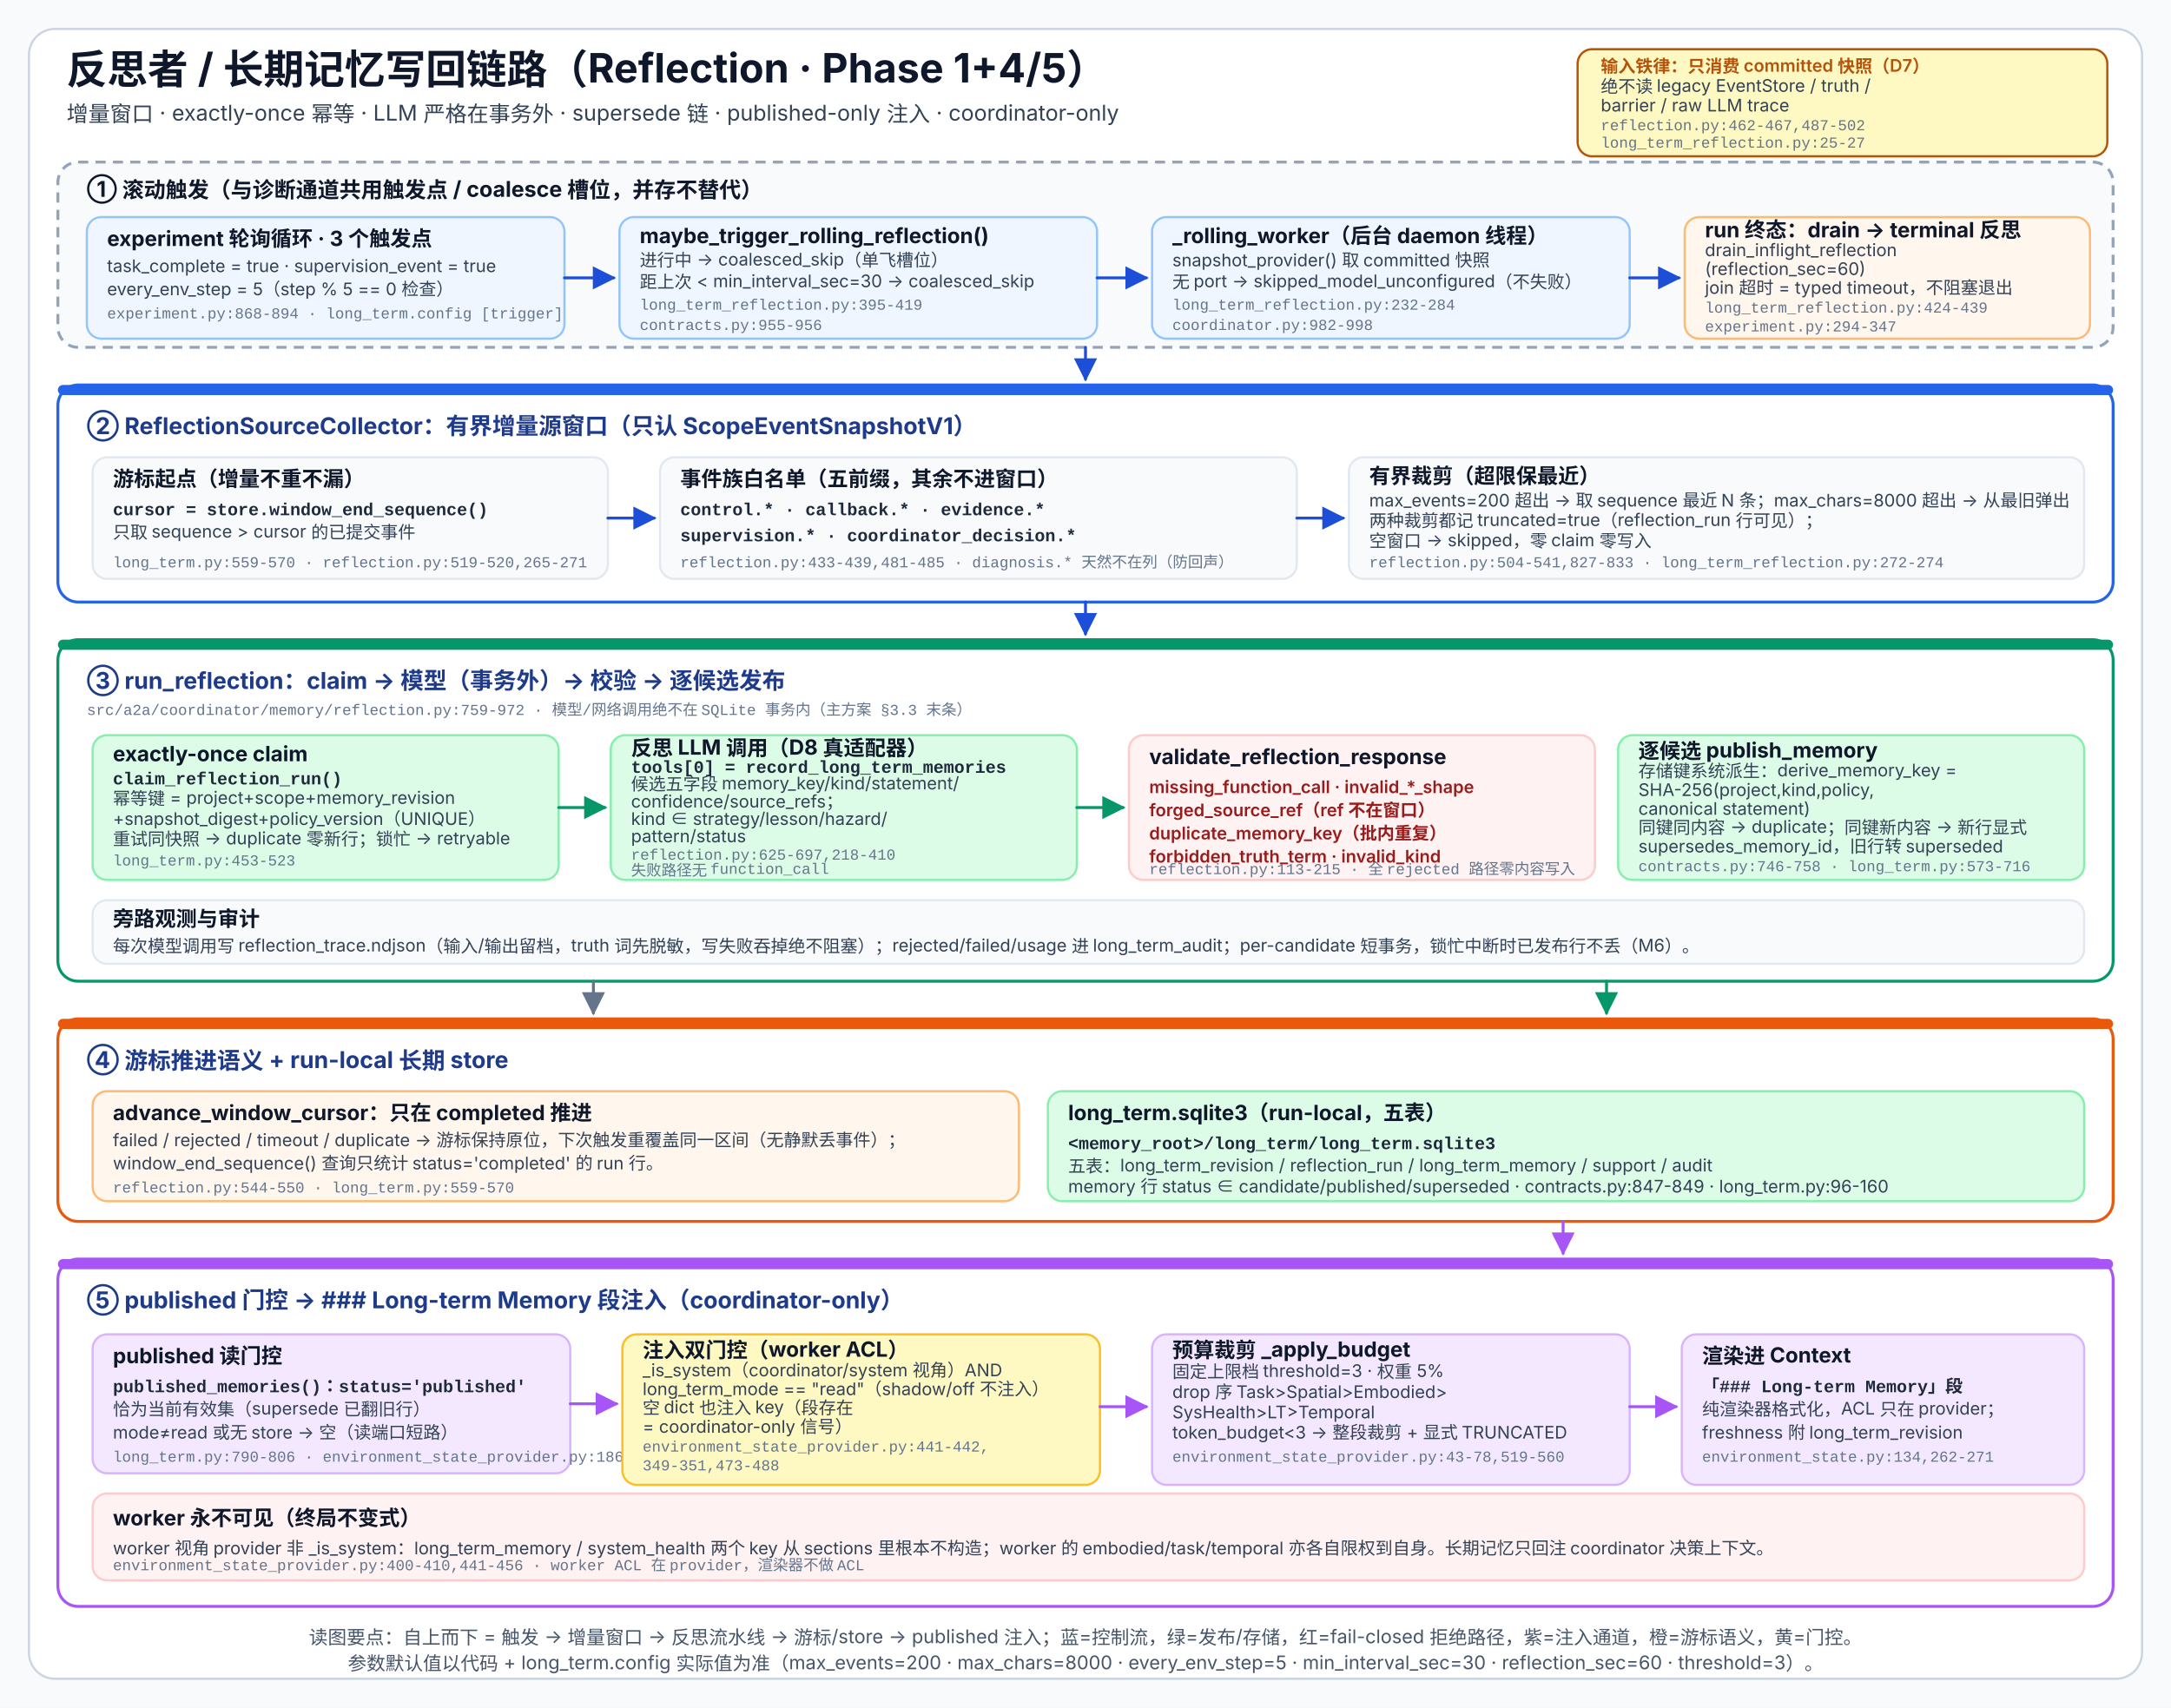
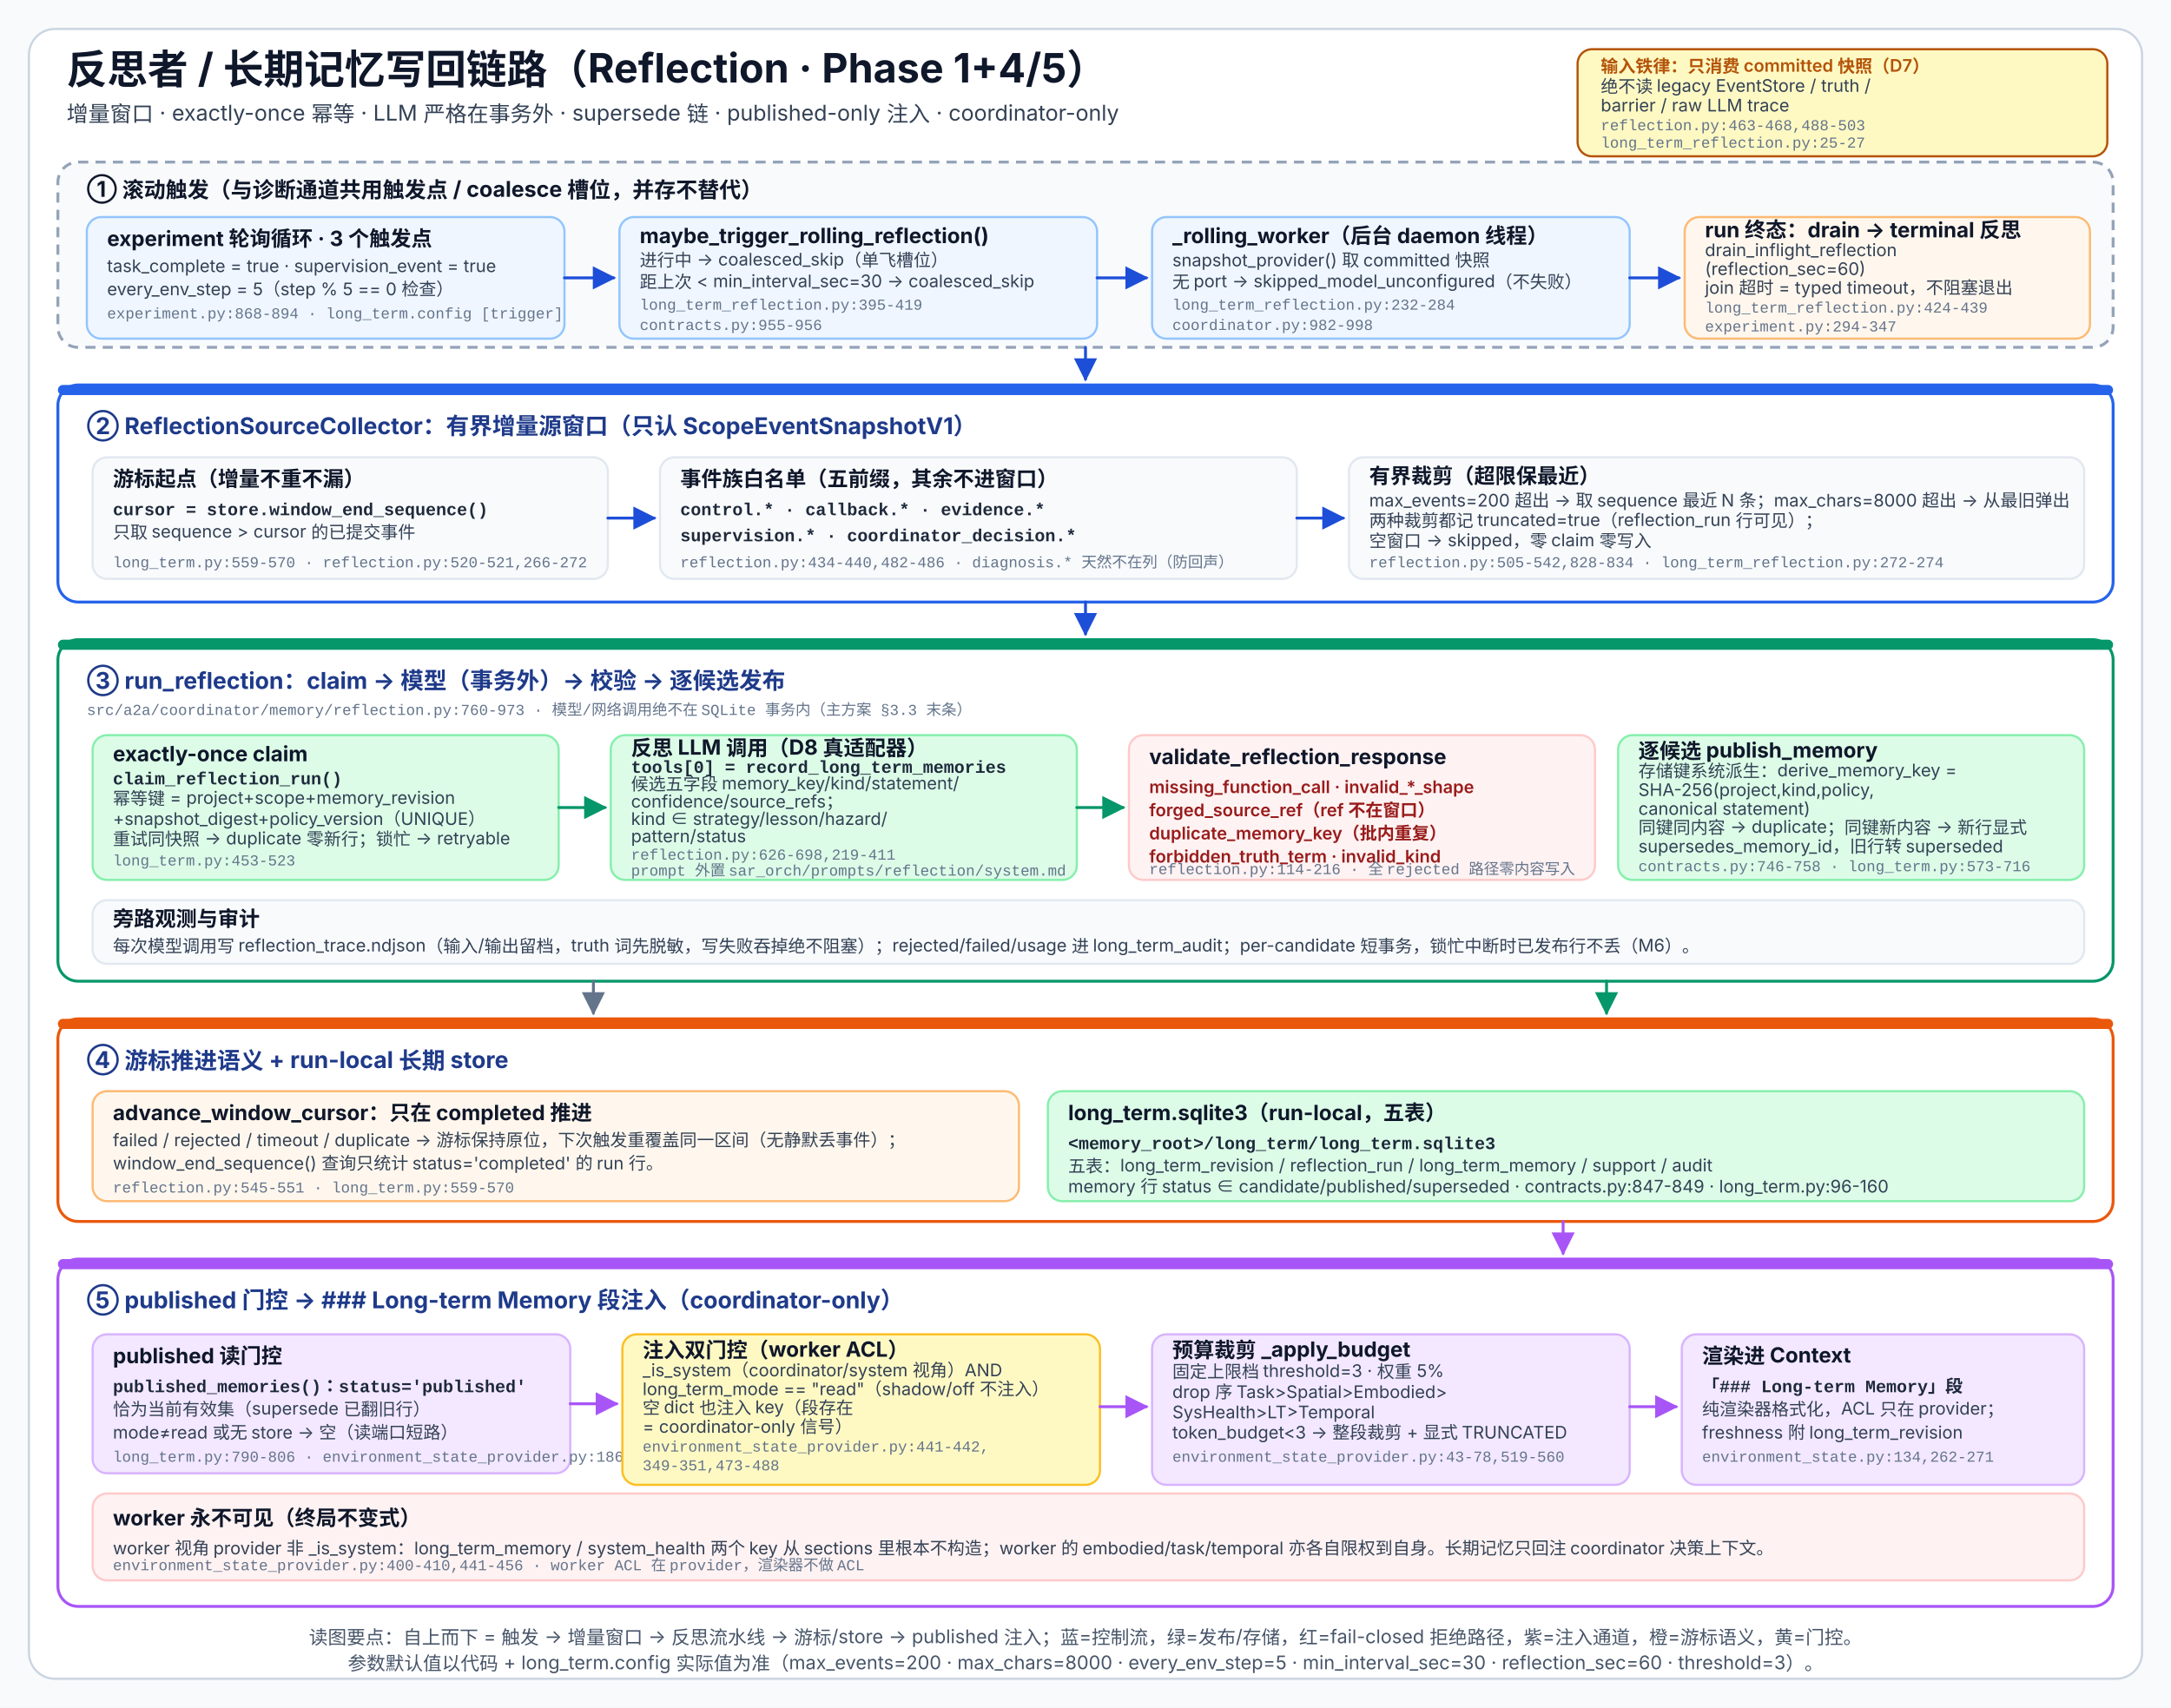
<svg xmlns="http://www.w3.org/2000/svg" viewBox="0 0 1500 1180" role="img" aria-labelledby="lr-title lr-desc">
  <defs>
    <marker id="lr-arrow-blue" viewBox="0 0 10 10" refX="9" refY="5" markerWidth="8" markerHeight="8" orient="auto">
      <path d="M0 0 L10 5 L0 10Z" fill="#1d4ed8" />
    </marker>
    <marker id="lr-arrow-green" viewBox="0 0 10 10" refX="9" refY="5" markerWidth="8" markerHeight="8" orient="auto">
      <path d="M0 0 L10 5 L0 10Z" fill="#059669" />
    </marker>
    <marker id="lr-arrow-purple" viewBox="0 0 10 10" refX="9" refY="5" markerWidth="8" markerHeight="8" orient="auto">
      <path d="M0 0 L10 5 L0 10Z" fill="#a855f7" />
    </marker>
    <marker id="lr-arrow-red" viewBox="0 0 10 10" refX="9" refY="5" markerWidth="8" markerHeight="8" orient="auto">
      <path d="M0 0 L10 5 L0 10Z" fill="#dc2626" />
    </marker>
    <marker id="lr-arrow-slate" viewBox="0 0 10 10" refX="9" refY="5" markerWidth="8" markerHeight="8" orient="auto">
      <path d="M0 0 L10 5 L0 10Z" fill="#64748b" />
    </marker>
    <marker id="lr-arrow-muted" viewBox="0 0 10 10" refX="9" refY="5" markerWidth="8" markerHeight="8" orient="auto">
      <path d="M0 0 L10 5 L0 10Z" fill="#94a3b8" />
    </marker>
    <style>
      .lr-title { fill:#0f172a; font:700 28px 'Inter','PingFang SC','Microsoft YaHei','Noto Sans CJK SC',Arial,sans-serif; }
      .lr-subtitle { fill:#334155; font:400 15px 'Inter','PingFang SC','Microsoft YaHei','Noto Sans CJK SC',Arial,sans-serif; }
      .lr-section { fill:#1e3a8a; font:700 16px 'Inter','PingFang SC','Microsoft YaHei','Noto Sans CJK SC',Arial,sans-serif; }
      .lr-card-title { fill:#0f172a; font:700 14.5px 'Inter','PingFang SC','Microsoft YaHei','Noto Sans CJK SC',Arial,sans-serif; }
      .lr-step-body { fill:#334155; font:400 12px 'Inter','PingFang SC','Microsoft YaHei','Noto Sans CJK SC',Arial,sans-serif; }
      .lr-mono { fill:#1e293b; font:600 12px 'SFMono-Regular',Consolas,'Liberation Mono',monospace; }
      .lr-note { fill:#b45309; font:600 12px 'Inter','PingFang SC','Microsoft YaHei','Noto Sans CJK SC',Arial,sans-serif; }
      .lr-reject { fill:#991b1b; font:600 12px 'Inter','PingFang SC','Microsoft YaHei','Noto Sans CJK SC',Arial,sans-serif; }
      .lr-src { fill:#64748b; font:400 10.5px 'SFMono-Regular',Consolas,'Liberation Mono',monospace; }
      .lr-band-title { fill:#0f172a; font:700 15px 'Inter','PingFang SC','Microsoft YaHei','Noto Sans CJK SC',Arial,sans-serif; }
      .lr-caption { fill:#475569; font:400 13px 'Inter','PingFang SC','Microsoft YaHei','Noto Sans CJK SC',Arial,sans-serif; }
      .lr-arr-blue { fill:none; stroke:#1d4ed8; stroke-width:2; stroke-linecap:round; marker-end:url(#lr-arrow-blue); }
      .lr-arr-green { fill:none; stroke:#059669; stroke-width:2; stroke-linecap:round; marker-end:url(#lr-arrow-green); }
      .lr-arr-purple { fill:none; stroke:#a855f7; stroke-width:2; stroke-linecap:round; marker-end:url(#lr-arrow-purple); }
      .lr-arr-red { fill:none; stroke:#dc2626; stroke-width:2; stroke-linecap:round; marker-end:url(#lr-arrow-red); }
      .lr-arr-slate { fill:none; stroke:#64748b; stroke-width:2; stroke-linecap:round; marker-end:url(#lr-arrow-slate); }
      .lr-loop { fill:none; stroke:#94a3b8; stroke-width:2; stroke-dasharray:5 4; stroke-linecap:round; marker-end:url(#lr-arrow-muted); }
    </style>
  </defs>
  <rect x="0" y="0" width="1500" height="1180" fill="#f8fafc" />
  <rect x="20" y="20" width="1460" height="1140" rx="18" fill="#ffffff" stroke="#cbd5e1" stroke-width="1.5" />
  <g id="header">
    <text x="46" y="58" class="lr-title">反思者 / 长期记忆写回链路（Reflection · Phase 1+4/5）</text>
    <text x="46" y="84" class="lr-subtitle">增量窗口 · exactly-once 幂等 · LLM 严格在事务外 · supersede 链 · published-only 注入 · coordinator-only</text>
    <rect x="1090" y="34" width="366" height="74" rx="10" fill="#fef9c3" stroke="#b45309" stroke-width="1.5" />
    <text x="1106" y="50" class="lr-note">输入铁律：只消费 committed 快照（D7）</text>
    <text x="1106" y="64" class="lr-step-body">绝不读 legacy EventStore / truth /</text>
    <text x="1106" y="77" class="lr-step-body">barrier / raw LLM trace</text>
-     <text x="1106" y="90" class="lr-src">reflection.py:462-467,487-502</text>
+     <text x="1106" y="90" class="lr-src">reflection.py:463-468,488-503</text>
    <text x="1106" y="102" class="lr-src">long_term_reflection.py:25-27</text>
  </g>
  <g id="trigger-band">
    <rect x="40" y="112" width="1420" height="128" rx="14" fill="#f8fafc" stroke="#94a3b8" stroke-width="2" stroke-dasharray="7 5" />
    <text x="60" y="136" class="lr-band-title">① 滚动触发（与诊断通道共用触发点 / coalesce 槽位，并存不替代）</text>
    <rect x="60" y="150" width="330" height="84" rx="10" fill="#eff6ff" stroke="#93c5fd" stroke-width="1.5" />
    <text x="74" y="170" class="lr-card-title">experiment 轮询循环 · 3 个触发点</text>
    <text x="74" y="188" class="lr-step-body">task_complete = true · supervision_event = true</text>
    <text x="74" y="204" class="lr-step-body">every_env_step = 5（step % 5 == 0 检查）</text>
    <text x="74" y="220" class="lr-src">experiment.py:868-894 · long_term.config [trigger]</text>
    <line x1="390" y1="192" x2="424" y2="192" class="lr-arr-blue" />
    <rect x="428" y="150" width="330" height="84" rx="10" fill="#eff6ff" stroke="#93c5fd" stroke-width="1.5" />
    <text x="442" y="168" class="lr-card-title">maybe_trigger_rolling_reflection()</text>
    <text x="442" y="184" class="lr-step-body">进行中 → coalesced_skip（单飞槽位）</text>
    <text x="442" y="199" class="lr-step-body">距上次 &lt; min_interval_sec=30 → coalesced_skip</text>
    <text x="442" y="214" class="lr-src">long_term_reflection.py:395-419</text>
    <text x="442" y="228" class="lr-src">contracts.py:955-956</text>
    <line x1="758" y1="192" x2="792" y2="192" class="lr-arr-blue" />
    <rect x="796" y="150" width="330" height="84" rx="10" fill="#eff6ff" stroke="#93c5fd" stroke-width="1.5" />
    <text x="810" y="168" class="lr-card-title">_rolling_worker（后台 daemon 线程）</text>
    <text x="810" y="184" class="lr-step-body">snapshot_provider() 取 committed 快照</text>
    <text x="810" y="199" class="lr-step-body">无 port → skipped_model_unconfigured（不失败）</text>
    <text x="810" y="214" class="lr-src">long_term_reflection.py:232-284</text>
    <text x="810" y="228" class="lr-src">coordinator.py:982-998</text>
    <line x1="1126" y1="192" x2="1160" y2="192" class="lr-arr-blue" />
    <rect x="1164" y="150" width="280" height="84" rx="10" fill="#fff7ed" stroke="#fdba74" stroke-width="1.5" />
    <text x="1178" y="164" class="lr-card-title">run 终态：drain → terminal 反思</text>
    <text x="1178" y="177" class="lr-step-body">drain_inflight_reflection</text>
    <text x="1178" y="190" class="lr-step-body">(reflection_sec=60)</text>
    <text x="1178" y="203" class="lr-step-body">join 超时 = typed timeout，不阻塞退出</text>
    <text x="1178" y="216" class="lr-src">long_term_reflection.py:424-439</text>
    <text x="1178" y="229" class="lr-src">experiment.py:294-347</text>
  </g>
  <line x1="750" y1="240" x2="750" y2="262" class="lr-arr-blue" />
  <g id="window-band">
    <rect x="40" y="266" width="1420" height="150" rx="14" fill="#ffffff" stroke="#2563eb" stroke-width="2" />
    <rect x="40" y="266" width="1420" height="7" rx="3.5" fill="#2563eb" />
    <text x="60" y="300" class="lr-section">② ReflectionSourceCollector：有界增量源窗口（只认 ScopeEventSnapshotV1）</text>
    <rect x="64" y="316" width="356" height="84" rx="10" fill="#f8fafc" stroke="#e2e8f0" stroke-width="1.5" />
    <text x="78" y="336" class="lr-card-title">游标起点（增量不重不漏）</text>
    <text x="78" y="356" class="lr-mono">cursor = store.window_end_sequence()</text>
    <text x="78" y="372" class="lr-step-body">只取 sequence &gt; cursor 的已提交事件</text>
-     <text x="78" y="392" class="lr-src">long_term.py:559-570 · reflection.py:519-520,265-271</text>
+     <text x="78" y="392" class="lr-src">long_term.py:559-570 · reflection.py:520-521,266-272</text>
    <line x1="420" y1="358" x2="452" y2="358" class="lr-arr-blue" />
    <rect x="456" y="316" width="440" height="84" rx="10" fill="#f8fafc" stroke="#e2e8f0" stroke-width="1.5" />
    <text x="470" y="336" class="lr-card-title">事件族白名单（五前缀，其余不进窗口）</text>
    <text x="470" y="356" class="lr-mono">control.* · callback.* · evidence.*</text>
    <text x="470" y="374" class="lr-mono">supervision.* · coordinator_decision.*</text>
-     <text x="470" y="392" class="lr-src">reflection.py:433-439,481-485 · diagnosis.* 天然不在列（防回声）</text>
+     <text x="470" y="392" class="lr-src">reflection.py:434-440,482-486 · diagnosis.* 天然不在列（防回声）</text>
    <line x1="896" y1="358" x2="928" y2="358" class="lr-arr-blue" />
    <rect x="932" y="316" width="508" height="84" rx="10" fill="#f8fafc" stroke="#e2e8f0" stroke-width="1.5" />
    <text x="946" y="334" class="lr-card-title">有界裁剪（超限保最近）</text>
    <text x="946" y="350" class="lr-step-body">max_events=200 超出 → 取 sequence 最近 N 条；max_chars=8000 超出 → 从最旧弹出</text>
    <text x="946" y="364" class="lr-step-body">两种裁剪都记 truncated=true（reflection_run 行可见）；</text>
    <text x="946" y="378" class="lr-step-body">空窗口 → skipped，零 claim 零写入</text>
-     <text x="946" y="392" class="lr-src">reflection.py:504-541,827-833 · long_term_reflection.py:272-274</text>
+     <text x="946" y="392" class="lr-src">reflection.py:505-542,828-834 · long_term_reflection.py:272-274</text>
  </g>
  <line x1="750" y1="416" x2="750" y2="438" class="lr-arr-blue" />
  <g id="pipeline-band">
    <rect x="40" y="442" width="1420" height="236" rx="14" fill="#ffffff" stroke="#059669" stroke-width="2" />
    <rect x="40" y="442" width="1420" height="7" rx="3.5" fill="#059669" />
    <text x="60" y="476" class="lr-section" fill="#166534">③ run_reflection：claim → 模型（事务外）→ 校验 → 逐候选发布</text>
-     <text x="60" y="494" class="lr-src">src/a2a/coordinator/memory/reflection.py:759-972 · 模型/网络调用绝不在 SQLite 事务内（主方案 §3.3 末条）</text>
+     <text x="60" y="494" class="lr-src">src/a2a/coordinator/memory/reflection.py:760-973 · 模型/网络调用绝不在 SQLite 事务内（主方案 §3.3 末条）</text>
    <rect x="64" y="508" width="322" height="100" rx="10" fill="#dcfce7" stroke="#86efac" stroke-width="1.5" />
    <text x="78" y="526" class="lr-card-title">exactly-once claim</text>
    <text x="78" y="542" class="lr-mono">claim_reflection_run()</text>
    <text x="78" y="556" class="lr-step-body">幂等键 = project+scope+memory_revision</text>
    <text x="78" y="570" class="lr-step-body">+snapshot_digest+policy_version（UNIQUE）</text>
    <text x="78" y="584" class="lr-step-body">重试同快照 → duplicate 零新行；锁忙 → retryable</text>
    <text x="78" y="598" class="lr-src">long_term.py:453-523</text>
    <line x1="386" y1="558" x2="418" y2="558" class="lr-arr-green" />
    <rect x="422" y="508" width="322" height="100" rx="10" fill="#dcfce7" stroke="#86efac" stroke-width="1.5" />
    <text x="436" y="522" class="lr-card-title">反思 LLM 调用（D8 真适配器）</text>
    <text x="436" y="534" class="lr-mono">tools[0] = record_long_term_memories</text>
    <text x="436" y="546" class="lr-step-body">候选五字段 memory_key/kind/statement/</text>
    <text x="436" y="558" class="lr-step-body">confidence/source_refs；</text>
    <text x="436" y="570" class="lr-step-body">kind ∈ strategy/lesson/hazard/</text>
    <text x="436" y="582" class="lr-step-body">pattern/status</text>
-     <text x="436" y="594" class="lr-src">reflection.py:625-697,218-410</text>
-     <text x="436" y="605" class="lr-src">失败路径无 function_call</text>
+     <text x="436" y="594" class="lr-src">reflection.py:626-698,219-411</text>
+     <text x="436" y="605" class="lr-src">prompt 外置 sar_orch/prompts/reflection/system.md</text>
    <line x1="744" y1="558" x2="776" y2="558" class="lr-arr-green" />
    <rect x="780" y="508" width="322" height="100" rx="10" fill="#fef2f2" stroke="#fecaca" stroke-width="1.5" />
    <text x="794" y="528" class="lr-card-title">validate_reflection_response</text>
    <text x="794" y="548" class="lr-reject">missing_function_call · invalid_*_shape</text>
    <text x="794" y="564" class="lr-reject">forged_source_ref（ref 不在窗口）</text>
    <text x="794" y="580" class="lr-reject">duplicate_memory_key（批内重复）</text>
    <text x="794" y="596" class="lr-reject">forbidden_truth_term · invalid_kind</text>
-     <text x="794" y="604" class="lr-src">reflection.py:113-215 · 全 rejected 路径零内容写入</text>
+     <text x="794" y="604" class="lr-src">reflection.py:114-216 · 全 rejected 路径零内容写入</text>
    <rect x="1118" y="508" width="322" height="100" rx="10" fill="#dcfce7" stroke="#86efac" stroke-width="1.5" />
    <text x="1132" y="524" class="lr-card-title">逐候选 publish_memory</text>
    <text x="1132" y="537" class="lr-step-body">存储键系统派生：derive_memory_key =</text>
    <text x="1132" y="550" class="lr-step-body">SHA-256(project,kind,policy,</text>
    <text x="1132" y="563" class="lr-step-body">canonical statement)</text>
    <text x="1132" y="576" class="lr-step-body">同键同内容 → duplicate；同键新内容 → 新行显式</text>
    <text x="1132" y="589" class="lr-step-body">supersedes_memory_id，旧行转 superseded</text>
    <text x="1132" y="602" class="lr-src">contracts.py:746-758 · long_term.py:573-716</text>
    <rect x="64" y="622" width="1376" height="44" rx="10" fill="#f8fafc" stroke="#e2e8f0" stroke-width="1.5" />
    <text x="78" y="640" class="lr-card-title">旁路观测与审计</text>
    <text x="78" y="658" class="lr-step-body">每次模型调用写 reflection_trace.ndjson（输入/输出留档，truth 词先脱敏，写失败吞掉绝不阻塞）；rejected/failed/usage 进 long_term_audit；per-candidate 短事务，锁忙中断时已发布行不丢（M6）。</text>
  </g>
  <line x1="410" y1="678" x2="410" y2="700" class="lr-arr-slate" />
  <line x1="1110" y1="678" x2="1110" y2="700" class="lr-arr-green" />
  <g id="store-band">
    <rect x="40" y="704" width="1420" height="140" rx="14" fill="#ffffff" stroke="#ea580c" stroke-width="2" />
    <rect x="40" y="704" width="1420" height="7" rx="3.5" fill="#ea580c" />
    <text x="60" y="738" class="lr-section" fill="#9a3412">④ 游标推进语义 + run-local 长期 store</text>
    <rect x="64" y="754" width="640" height="76" rx="10" fill="#fff7ed" stroke="#fdba74" stroke-width="1.5" />
    <text x="78" y="774" class="lr-card-title">advance_window_cursor：只在 completed 推进</text>
    <text x="78" y="792" class="lr-step-body">failed / rejected / timeout / duplicate → 游标保持原位，下次触发重覆盖同一区间（无静默丢事件）；</text>
    <text x="78" y="808" class="lr-step-body">window_end_sequence() 查询只统计 status='completed' 的 run 行。</text>
-     <text x="78" y="824" class="lr-src">reflection.py:544-550 · long_term.py:559-570</text>
+     <text x="78" y="824" class="lr-src">reflection.py:545-551 · long_term.py:559-570</text>
    <rect x="724" y="754" width="716" height="76" rx="10" fill="#dcfce7" stroke="#86efac" stroke-width="1.5" />
    <text x="738" y="774" class="lr-card-title">long_term.sqlite3（run-local，五表）</text>
    <text x="738" y="794" class="lr-mono">&lt;memory_root&gt;/long_term/long_term.sqlite3</text>
    <text x="738" y="810" class="lr-step-body">五表：long_term_revision / reflection_run / long_term_memory / support / audit</text>
    <text x="738" y="824" class="lr-step-body">memory 行 status ∈ candidate/published/superseded · contracts.py:847-849 · long_term.py:96-160</text>
  </g>
  <line x1="1080" y1="844" x2="1080" y2="866" class="lr-arr-purple" />
  <g id="inject-band">
    <rect x="40" y="870" width="1420" height="240" rx="14" fill="#ffffff" stroke="#a855f7" stroke-width="2" />
    <rect x="40" y="870" width="1420" height="7" rx="3.5" fill="#a855f7" />
    <text x="60" y="904" class="lr-section" fill="#5b21b6">⑤ published 门控 → ### Long-term Memory 段注入（coordinator-only）</text>
    <rect x="64" y="922" width="330" height="96" rx="10" fill="#f3e8ff" stroke="#d8b4fe" stroke-width="1.5" />
    <text x="78" y="942" class="lr-card-title">published 读门控</text>
    <text x="78" y="962" class="lr-mono">published_memories()：status='published'</text>
    <text x="78" y="978" class="lr-step-body">恰为当前有效集（supersede 已翻旧行）</text>
    <text x="78" y="994" class="lr-step-body">mode≠read 或无 store → 空（读端口短路）</text>
    <text x="78" y="1010" class="lr-src">long_term.py:790-806 · environment_state_provider.py:186-197</text>
    <line x1="394" y1="970" x2="426" y2="970" class="lr-arr-purple" />
    <rect x="430" y="922" width="330" height="104" rx="10" fill="#fef9c3" stroke="#fbbf24" stroke-width="1.5" />
    <text x="444" y="938" class="lr-card-title">注入双门控（worker ACL）</text>
    <text x="444" y="951" class="lr-step-body">_is_system（coordinator/system 视角）AND</text>
    <text x="444" y="964" class="lr-step-body">long_term_mode == "read"（shadow/off 不注入）</text>
    <text x="444" y="977" class="lr-step-body">空 dict 也注入 key（段存在</text>
    <text x="444" y="990" class="lr-step-body">= coordinator-only 信号）</text>
    <text x="444" y="1003" class="lr-src">environment_state_provider.py:441-442,</text>
    <text x="444" y="1016" class="lr-src">349-351,473-488</text>
    <line x1="760" y1="972" x2="792" y2="972" class="lr-arr-purple" />
    <rect x="796" y="922" width="330" height="104" rx="10" fill="#f3e8ff" stroke="#d8b4fe" stroke-width="1.5" />
    <text x="810" y="938" class="lr-card-title">预算裁剪 _apply_budget</text>
    <text x="810" y="952" class="lr-step-body">固定上限档 threshold=3 · 权重 5%</text>
    <text x="810" y="966" class="lr-step-body">drop 序 Task&gt;Spatial&gt;Embodied&gt;</text>
    <text x="810" y="980" class="lr-step-body">SysHealth&gt;LT&gt;Temporal</text>
    <text x="810" y="994" class="lr-step-body">token_budget&lt;3 → 整段裁剪 + 显式 TRUNCATED</text>
    <text x="810" y="1010" class="lr-src">environment_state_provider.py:43-78,519-560</text>
    <line x1="1126" y1="972" x2="1158" y2="972" class="lr-arr-purple" />
    <rect x="1162" y="922" width="278" height="104" rx="10" fill="#f3e8ff" stroke="#d8b4fe" stroke-width="1.5" />
    <text x="1176" y="942" class="lr-card-title">渲染进 Context</text>
    <text x="1176" y="962" class="lr-mono">「### Long-term Memory」段</text>
    <text x="1176" y="978" class="lr-step-body">纯渲染器格式化，ACL 只在 provider；</text>
    <text x="1176" y="994" class="lr-step-body">freshness 附 long_term_revision</text>
    <text x="1176" y="1010" class="lr-src">environment_state.py:134,262-271</text>
    <rect x="64" y="1032" width="1376" height="60" rx="10" fill="#fef2f2" stroke="#fecaca" stroke-width="1.5" />
    <text x="78" y="1054" class="lr-card-title">worker 永不可见（终局不变式）</text>
    <text x="78" y="1074" class="lr-step-body">worker 视角 provider 非 _is_system：long_term_memory / system_health 两个 key 从 sections 里根本不构造；worker 的 embodied/task/temporal 亦各自限权到自身。长期记忆只回注 coordinator 决策上下文。</text>
    <text x="78" y="1085" class="lr-src">environment_state_provider.py:400-410,441-456 · worker ACL 在 provider，渲染器不做 ACL</text>
  </g>
  <text x="750" y="1136" text-anchor="middle" class="lr-caption">读图要点：自上而下 = 触发 → 增量窗口 → 反思流水线 → 游标/store → published 注入；蓝=控制流，绿=发布/存储，红=fail-closed 拒绝路径，紫=注入通道，橙=游标语义，黄=门控。</text>
  <text x="750" y="1154" text-anchor="middle" class="lr-caption">参数默认值以代码 + long_term.config 实际值为准（max_events=200 · max_chars=8000 · every_env_step=5 · min_interval_sec=30 · reflection_sec=60 · threshold=3）。</text>
</svg>
